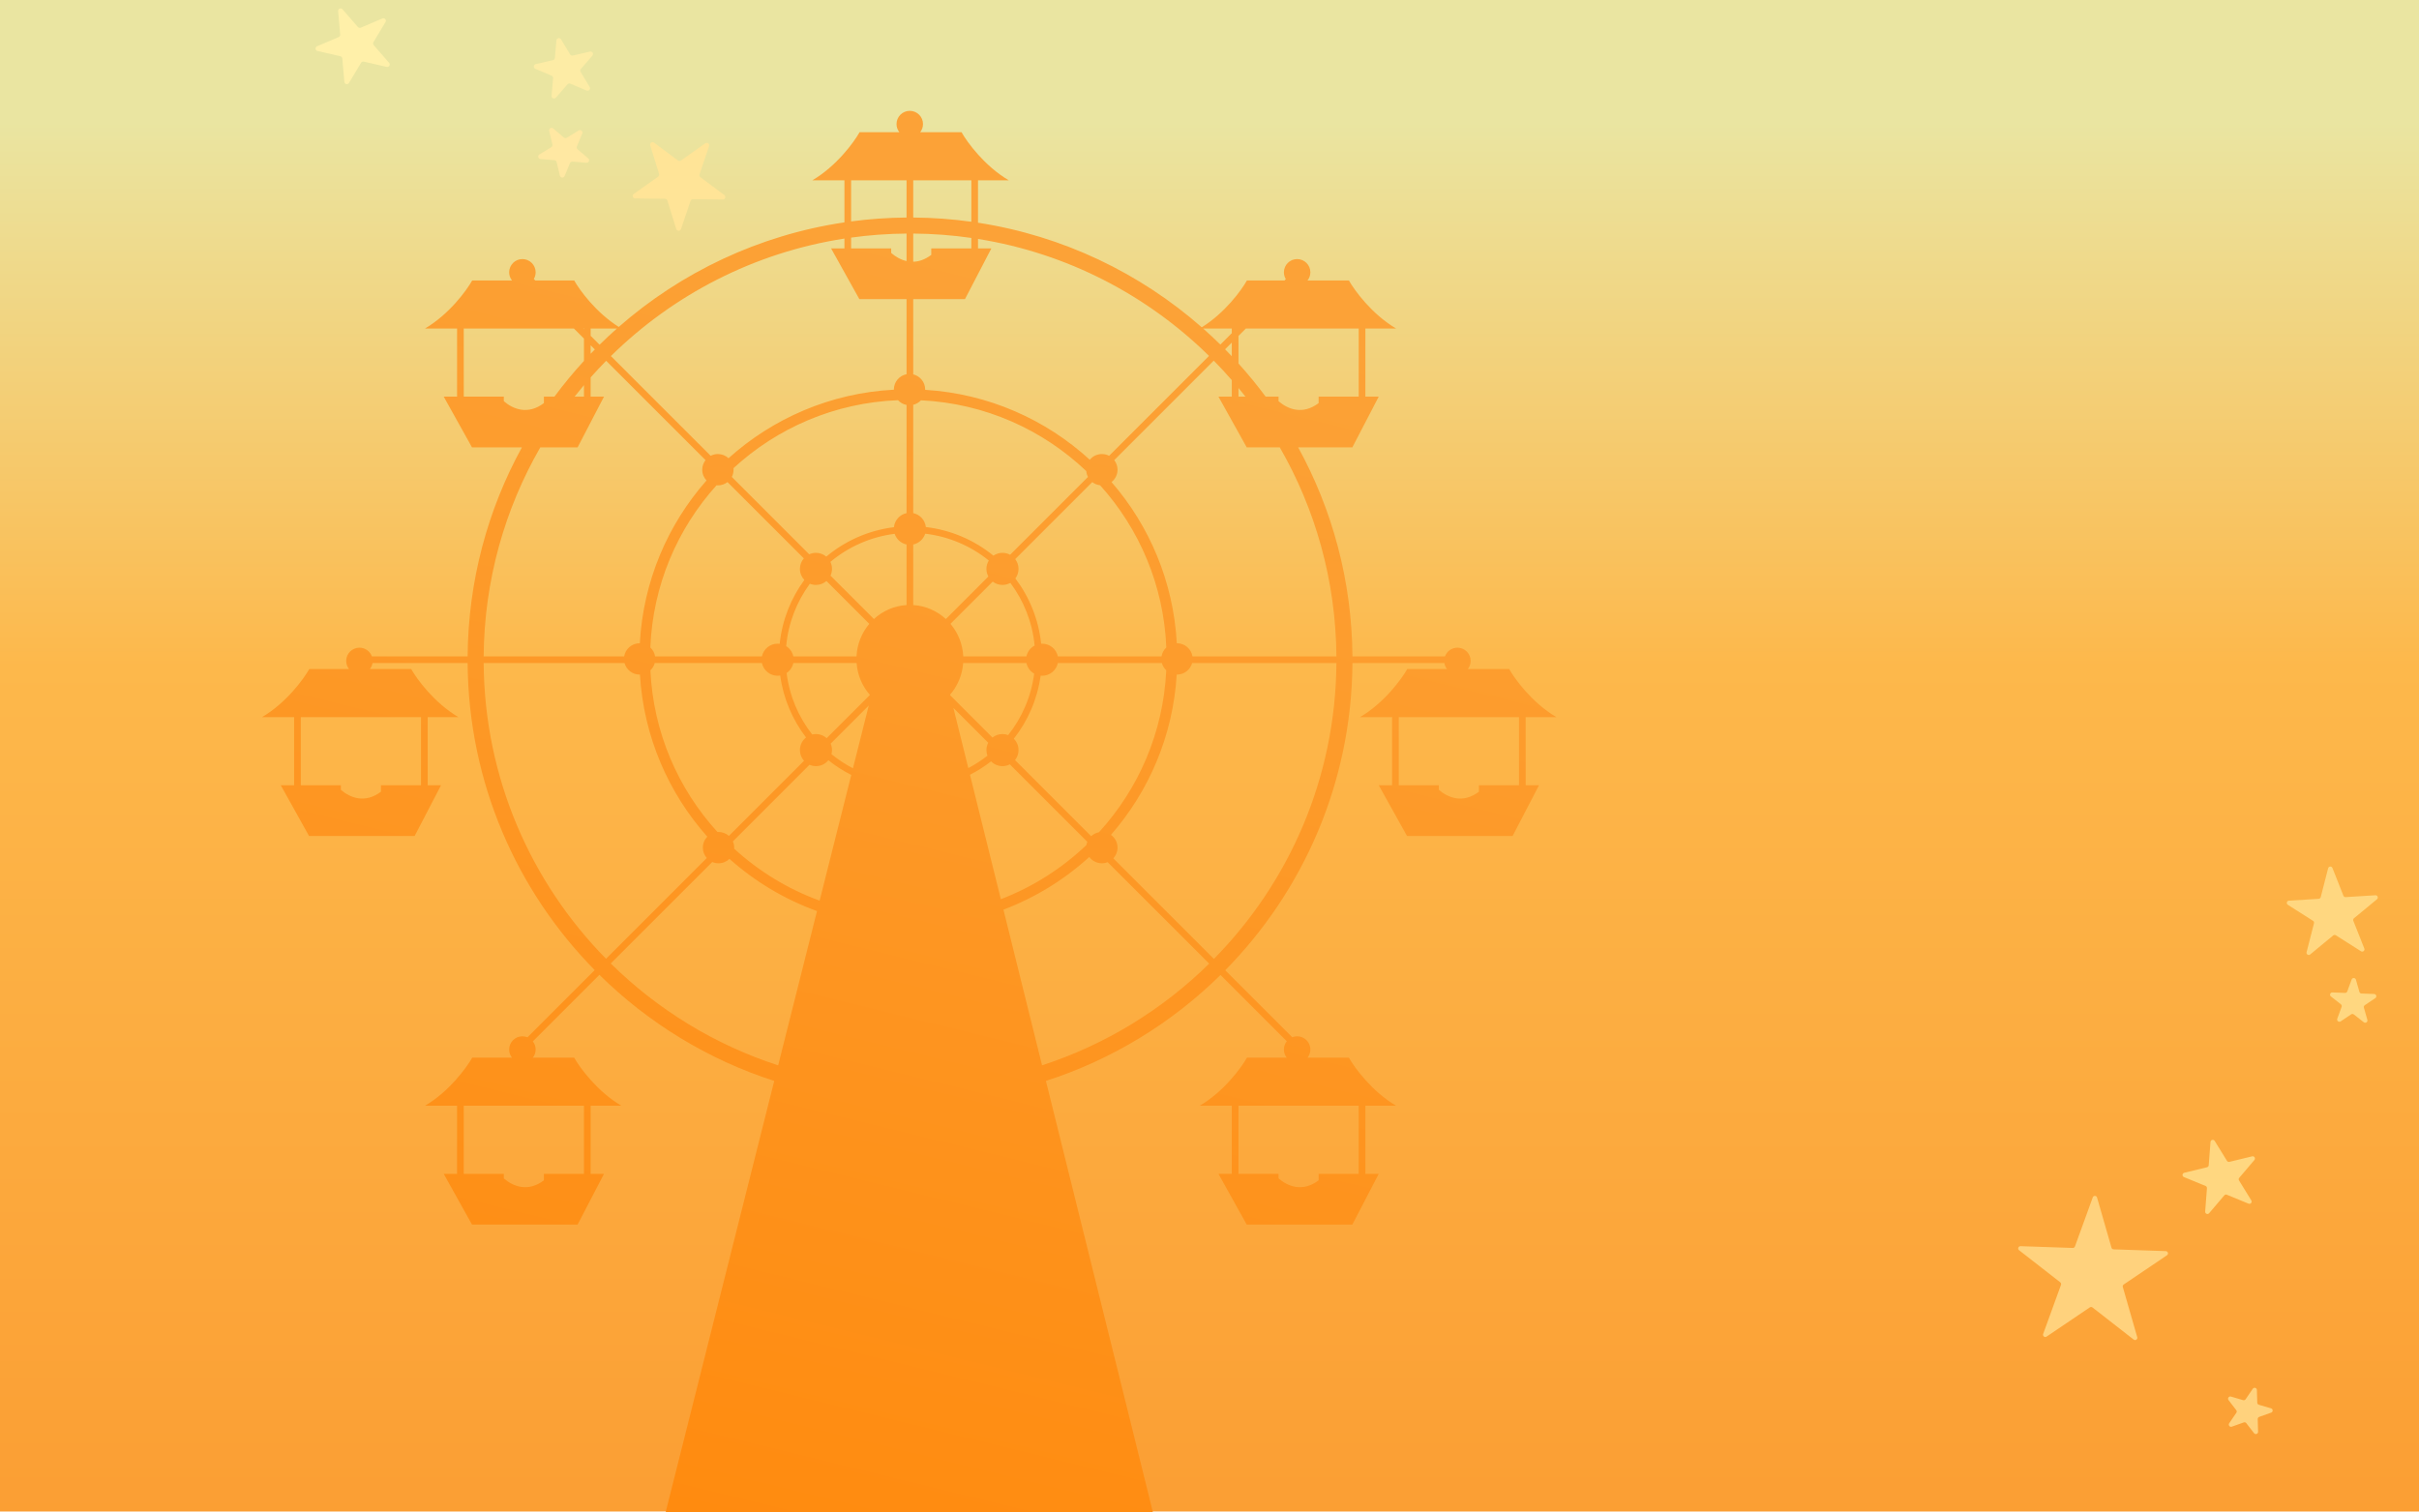
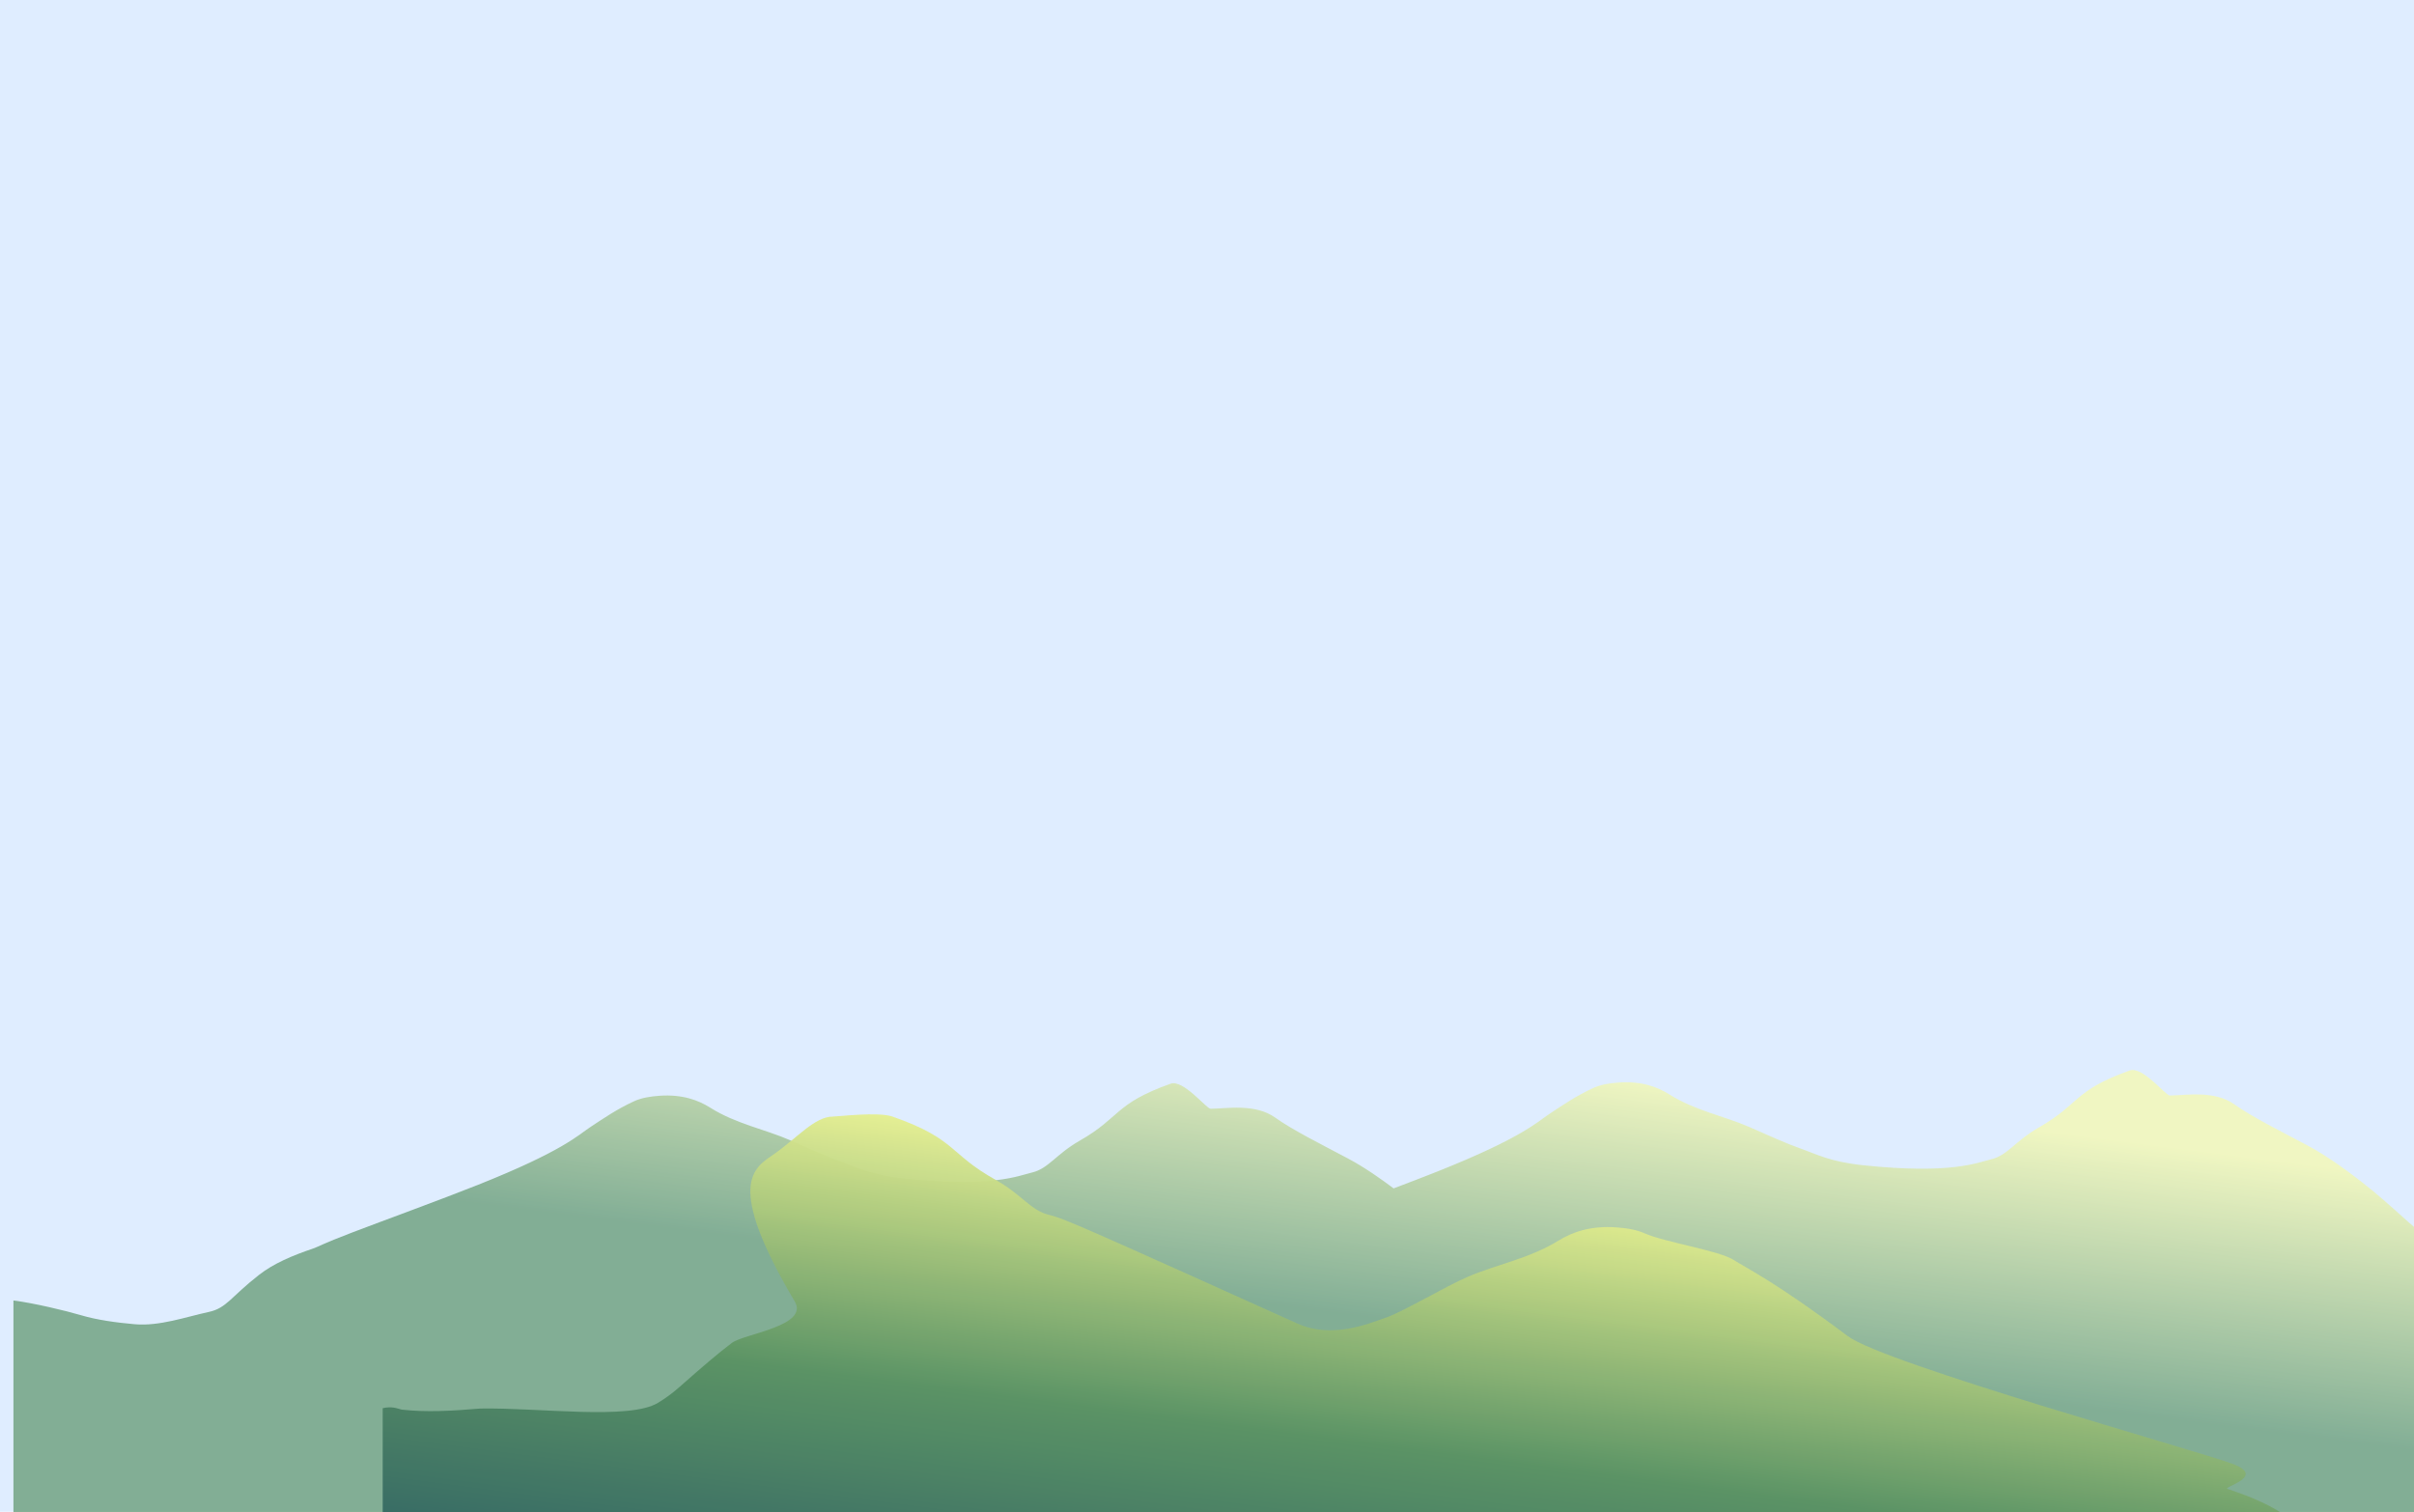
- <svg xmlns="http://www.w3.org/2000/svg" width="1440" height="900" viewBox="0 0 1440 900" fill="none">
-   <rect width="1440" height="900" fill="url(#paint0_linear_5623_18443)" />
-   <path fill-rule="evenodd" clip-rule="evenodd" d="M547.773 78.722C548.825 77.385 549.453 75.699 549.453 73.867C549.453 69.522 545.925 66 541.573 66C537.221 66 533.693 69.522 533.693 73.867C533.693 75.699 534.321 77.385 535.373 78.722H534.886H526.537H518.188H511.697C508.325 84.73 497.985 98.866 483.599 107.348H498.31H502.683V132.397C451.654 139.982 405.401 162.204 368.331 194.656C354.76 186.104 345.044 172.772 341.796 166.984H336.498H327.751H319.799H318.637L317.773 166.12C318.464 164.95 318.86 163.585 318.86 162.129C318.86 157.784 315.333 154.262 310.981 154.262C306.629 154.262 303.101 157.784 303.101 162.129C303.101 163.961 303.728 165.647 304.78 166.984H304.294H295.945H287.596H281.105C277.733 172.992 267.393 187.128 253.007 195.609H267.717H272.091V236.163H276.067V195.609H283.62H295.945H311.053H327.751H340.076H341.64L347.63 201.599V214.88C341.411 221.657 335.542 228.761 330.053 236.163H323.776V245L323.775 245.001V240.022C314.322 247.186 305.508 243.722 299.921 238.888V236.163H264.139L280.978 266.379H299.921V266.378H310.684C290.391 303.358 278.719 345.74 278.371 390.817H221.377C220.274 387.802 217.376 385.649 213.974 385.649C209.622 385.649 206.094 389.171 206.094 393.516C206.094 395.348 206.721 397.034 207.773 398.371H207.287H198.938H190.589H184.098C180.726 404.379 170.386 418.515 156 426.996H170.71H175.084V467.55H179.06V426.996H186.613H198.938H214.046H230.744H243.069H250.623V467.55H254.598V426.996H257.978H272.887C258.501 418.515 248.161 404.379 244.789 398.371H239.49H230.744H222.792H220.174C220.976 397.351 221.532 396.128 221.75 394.793H278.369C278.872 466.008 307.64 530.506 354.014 577.625L314.002 617.637C313.071 617.251 312.051 617.038 310.981 617.038C306.629 617.038 303.101 620.56 303.101 624.905C303.101 626.737 303.728 628.423 304.78 629.76H304.294H295.945H287.596H281.105C277.733 635.768 267.393 649.904 253.007 658.385H267.717H272.091V698.938H264.139L280.978 729.153H299.921V698.938H276.067V658.385H283.62H295.945H311.053H327.751H340.076H347.63V698.938H323.775L323.775 702.798C314.322 709.962 305.507 706.498 299.921 701.663V729.154L323.775 729.153H343.841L359.557 698.938H351.606V658.385H354.985H369.894C355.508 649.904 345.168 635.768 341.796 629.76H336.498H327.751H319.799H317.181C318.233 628.423 318.86 626.737 318.86 624.905C318.86 623.08 318.238 621.401 317.194 620.066L356.824 580.437C385.766 608.975 421.281 630.864 460.893 643.626L387.802 933.998H694.643L622.625 643.61C662.177 630.859 697.642 609.008 726.556 580.525L766.017 619.986C764.934 621.333 764.286 623.044 764.286 624.905C764.286 626.738 764.914 628.423 765.966 629.761H765.479H757.13H748.781H742.29C738.918 635.768 728.578 649.904 714.192 658.386H728.903H733.276V698.938H725.325L742.163 729.153H761.106V698.938H737.252V658.386H744.806H757.13H772.238H788.936H801.261H808.815V698.938H784.961V702.798C775.508 709.962 766.693 706.498 761.107 701.663V729.154H784.961L805.027 729.153L820.743 698.938H812.791V658.386H816.17H831.079C816.693 649.904 806.353 635.768 802.981 629.761H797.683H788.936H780.985H778.366C779.418 628.423 780.046 626.738 780.046 624.905C780.046 620.561 776.518 617.039 772.166 617.039C771.135 617.039 770.151 617.236 769.249 617.595L729.367 577.714C775.792 530.587 804.596 466.053 805.099 394.793H859.808C860.026 396.128 860.581 397.351 861.384 398.371H860.897H852.548H844.199H837.708C834.336 404.379 823.997 418.515 809.61 426.996H824.321H828.694V467.55H832.67V426.996H840.224H852.548H867.656H884.354H896.679H904.233V467.55H908.209V426.996H911.588H926.497C912.111 418.515 901.771 404.379 898.399 398.371H893.101H884.354H876.403H873.784C874.836 397.034 875.464 395.348 875.464 393.516C875.464 389.171 871.936 385.649 867.584 385.649C864.182 385.649 861.284 387.802 860.18 390.817H805.098C804.75 345.739 793.077 303.358 772.785 266.378H784.961V266.379H805.027L820.743 236.163H784.961V240.022C775.508 247.186 766.693 243.722 761.107 238.887V247.102L761.106 247.101V236.163H753.416C748.344 229.324 742.948 222.74 737.252 216.432V200.009L741.652 195.609H744.806H757.13H772.238H788.936H801.261H808.815V236.163H812.791V195.609H816.17H831.079C816.693 187.128 806.353 172.992 802.981 166.984H797.683H788.936H780.985H778.366C779.418 165.647 780.046 163.961 780.046 162.129C780.046 157.784 776.518 154.262 772.166 154.262C767.814 154.262 764.286 157.784 764.286 162.129C764.286 163.623 764.704 165.02 765.428 166.21L764.654 166.984H757.13H748.781H742.29C739.013 172.823 729.154 186.34 715.395 194.882C678.623 162.607 632.786 140.411 582.198 132.611V107.348H585.577H600.486C586.1 98.866 575.76 84.73 572.388 78.722H567.09H558.343H550.392H547.773ZM354.985 195.609H367.249C363.718 198.734 360.272 201.953 356.914 205.261L351.606 199.952V195.609H354.985ZM347.262 195.609H347.63V195.977L347.262 195.609ZM321.632 266.378C300.5 303.062 288.276 345.527 287.913 390.817H371.561C372.287 386.389 376.131 383.011 380.764 383.011C380.804 383.011 380.844 383.011 380.884 383.011C382.906 345.938 397.544 312.222 420.579 286.084C419 284.413 418.032 282.159 418.032 279.679C418.032 277.524 418.763 275.54 419.991 273.96L360.85 214.819C357.682 218.037 354.599 221.338 351.606 224.72V236.163H347.63V229.321C345.734 231.569 343.876 233.85 342.058 236.163H359.557L343.841 266.379H323.776V262.726L323.775 262.728V266.378H321.632ZM351.606 210.641V205.575L354.103 208.072C353.264 208.923 352.432 209.779 351.606 210.641ZM660.235 271.403L719.718 211.92C683.007 175.811 635.359 150.787 582.198 142.271V147.9H590.149L574.434 178.115H554.368V178.116H543.634V222.904C547.721 223.894 550.757 227.577 550.757 231.969C550.757 232 550.757 232.032 550.757 232.063L550.756 232.112C588.427 234.445 622.571 249.807 648.735 273.747C650.446 271.674 653.034 270.353 655.932 270.353C657.484 270.353 658.948 270.732 660.235 271.403ZM539.658 178.116V222.811C535.355 223.639 532.105 227.425 532.105 231.969L532.105 232.029C494.347 234.03 460.059 249.115 433.694 272.834C432.03 271.294 429.804 270.353 427.359 270.353C425.807 270.353 424.343 270.732 423.056 271.403L363.661 212.008C400.709 175.532 448.91 150.352 502.683 142.049V147.9H494.732L511.57 178.115H530.513V147.9H506.659V141.467C517.457 139.975 528.471 139.161 539.658 139.072V155.449C536.123 154.656 532.999 152.776 530.514 150.625V178.116H539.658ZM543.634 155.845C547.006 155.76 550.637 154.588 554.367 151.761V147.9H578.222V141.666C566.916 140.039 555.37 139.156 543.634 139.07V155.845ZM578.222 132.029C566.907 130.461 555.361 129.611 543.634 129.528V107.348H558.343H570.668H578.222V132.029ZM514.213 107.348H506.659V131.837C517.465 130.399 528.479 129.616 539.658 129.53V107.348H526.537H514.213ZM661.672 287.031C663.855 285.324 665.258 282.665 665.258 279.679C665.258 277.524 664.527 275.54 663.3 273.961L722.531 214.73C726.231 218.484 729.814 222.353 733.276 226.33V236.163H737.252V231.011C738.66 232.71 740.047 234.427 741.411 236.163H725.325L742.163 266.379H761.106V265.118L761.107 265.119V266.378H761.837C782.969 303.062 795.193 345.527 795.556 390.817H709.863C709.137 386.389 705.293 383.011 700.66 383.011C700.62 383.011 700.579 383.011 700.539 383.011C698.541 346.384 684.229 313.034 661.672 287.031ZM726.466 205.173C723.136 201.896 719.72 198.707 716.22 195.609H728.903H733.276V198.362L726.466 205.173ZM733.276 212.126V203.985L729.278 207.983C730.626 209.349 731.959 210.731 733.276 212.126ZM694.29 385.524C692.784 348.434 678.134 314.73 654.873 288.946C653.129 288.749 651.53 288.071 650.213 287.047L604.345 332.916C605.583 334.526 606.319 336.542 606.319 338.73C606.319 340.862 605.62 342.83 604.44 344.419C612.78 355.46 618.26 368.781 619.78 383.281C619.977 383.269 620.175 383.262 620.375 383.262C624.965 383.262 628.799 386.5 629.718 390.817H691.457C691.797 388.743 692.821 386.899 694.29 385.524ZM601.45 347.058C609.391 357.661 614.563 370.458 615.894 384.377C613.442 385.681 611.627 388.023 611.032 390.817H573.414C573.059 383.44 570.253 376.714 565.803 371.458L590.952 346.309C592.562 347.547 594.579 348.282 596.767 348.282C598.468 348.282 600.066 347.837 601.45 347.058ZM573.366 394.793H611.028C611.597 397.491 613.304 399.77 615.624 401.102C613.859 414.823 608.35 427.372 600.154 437.69C599.101 437.291 597.96 437.072 596.767 437.072C594.514 437.072 592.443 437.852 590.81 439.157L565.69 414.036L565.584 413.612C569.999 408.507 572.846 401.977 573.366 394.793ZM606.319 446.624C606.319 448.877 605.539 450.948 604.234 452.581L649.553 497.9C650.821 496.71 652.421 495.872 654.199 495.538C677.662 469.866 692.531 436.207 694.251 399.113C693.027 397.954 692.116 396.467 691.66 394.793H629.722C628.811 399.119 624.972 402.366 620.375 402.366C620.071 402.366 619.769 402.352 619.472 402.324C617.535 416.369 611.87 429.223 603.509 439.858C605.244 441.587 606.319 443.98 606.319 446.624ZM596.767 456.176C594.105 456.176 591.697 455.087 589.965 453.331C586.06 456.368 581.859 459.044 577.413 461.307L595.792 535.415C614.903 528.077 632.176 517.032 646.732 503.162C646.843 502.494 647.025 501.851 647.27 501.239L601.146 455.115C599.834 455.793 598.345 456.176 596.767 456.176ZM587.215 446.624C587.215 445.046 587.598 443.557 588.276 442.245L567.544 421.513L576.429 457.34C580.456 455.226 584.266 452.753 587.815 449.965C587.427 448.925 587.215 447.799 587.215 446.624ZM550.754 317.78C565.001 319.459 578.013 325.172 588.619 333.744C587.728 335.195 587.215 336.903 587.215 338.73C587.215 340.376 587.631 341.924 588.363 343.275L563.051 368.588C557.858 363.801 551.094 360.732 543.634 360.266V324.212C547.003 323.502 549.718 321.017 550.754 317.78ZM551.15 313.823C566.301 315.594 580.129 321.694 591.365 330.852C592.901 329.796 594.762 329.179 596.767 329.179C598.412 329.179 599.96 329.595 601.311 330.327L647.656 283.983C647.103 282.922 646.748 281.743 646.64 280.492C620.764 255.874 586.319 240.18 548.238 238.344C547.017 239.647 545.427 240.6 543.634 241.034L543.634 305.519C547.628 306.36 550.703 309.698 551.15 313.823ZM597.335 541.636C616.367 534.436 633.668 523.713 648.442 510.262C650.142 512.548 652.864 514.03 655.932 514.03C657.156 514.03 658.325 513.794 659.396 513.365L719.809 573.778C692.105 601.054 658.165 622.013 620.322 634.323L597.335 541.636ZM722.62 570.967L662.735 511.082C664.3 509.414 665.258 507.171 665.258 504.703C665.258 501.566 663.709 498.79 661.333 497.099C683.894 471.26 698.287 438.106 700.486 401.662C700.544 401.663 700.602 401.663 700.66 401.663C704.961 401.663 708.582 398.752 709.66 394.793H795.557C795.054 463.418 767.318 525.567 722.62 570.967ZM539.658 305.523L539.658 241.127C537.661 240.743 535.891 239.722 534.568 238.284C496.844 239.767 462.614 254.845 436.64 278.754C436.67 279.059 436.685 279.367 436.685 279.679C436.685 281.231 436.306 282.695 435.635 283.982L481.714 330.061C482.935 329.495 484.295 329.179 485.729 329.179C488.071 329.179 490.216 330.021 491.878 331.42C503.081 322.075 516.937 315.803 532.151 313.899C532.569 309.745 535.648 306.376 539.658 305.523ZM478.818 345.324C477.182 343.609 476.177 341.287 476.177 338.73C476.177 336.339 477.056 334.153 478.508 332.478L433.078 287.047C431.498 288.275 429.514 289.006 427.359 289.006C427.079 289.006 426.802 288.993 426.529 288.969C403.28 314.75 388.639 348.444 387.133 385.523C388.603 386.898 389.627 388.742 389.968 390.817H453.57C454.488 386.5 458.322 383.262 462.912 383.262C463.33 383.262 463.741 383.289 464.145 383.341C465.615 369.212 470.846 356.2 478.818 345.324ZM468.004 384.731C469.26 370.899 474.309 358.163 482.102 347.569C483.22 348.029 484.445 348.282 485.729 348.282C488.12 348.282 490.307 347.404 491.982 345.951L517.489 371.458C513.038 376.714 510.232 383.44 509.878 390.817H472.255C471.711 388.261 470.145 386.083 468.004 384.731ZM472.259 394.793H509.926C510.451 402.057 513.357 408.653 517.856 413.782L492.116 439.522C490.424 437.999 488.185 437.072 485.729 437.072C484.961 437.072 484.213 437.163 483.497 437.335C475.382 426.99 469.953 414.438 468.261 400.729C470.275 399.366 471.741 397.254 472.259 394.793ZM479.838 439.105C471.781 428.598 466.33 415.989 464.448 402.243C463.948 402.324 463.435 402.366 462.912 402.366C458.315 402.366 454.477 399.119 453.566 394.793H389.764C389.308 396.468 388.397 397.955 387.172 399.114C388.889 436.14 403.707 469.744 427.096 495.398C427.304 495.384 427.513 495.377 427.724 495.377C430.099 495.377 432.266 496.264 433.913 497.726L478.627 453.011C477.104 451.319 476.177 449.08 476.177 446.624C476.177 443.572 477.609 440.853 479.838 439.105ZM494.971 449.047C498.914 452.272 503.194 455.1 507.751 457.47L517.157 420.104L494.477 442.784C494.994 443.959 495.281 445.258 495.281 446.624C495.281 447.461 495.173 448.273 494.971 449.047ZM493.126 452.668C491.375 454.809 488.712 456.176 485.729 456.176C484.363 456.176 483.064 455.889 481.888 455.372L436.279 500.982C436.775 502.122 437.051 503.381 437.051 504.703C437.051 504.919 437.043 505.132 437.029 505.344C451.673 518.732 468.917 529.323 487.916 536.271L506.755 461.427C501.9 458.977 497.336 456.035 493.126 452.668ZM494.399 342.746L520.241 368.588C525.434 363.801 532.198 360.732 539.658 360.266V324.208C536.322 323.499 533.631 321.048 532.579 317.853C518.121 319.676 504.958 325.656 494.324 334.557C494.937 335.818 495.281 337.234 495.281 338.73C495.281 340.165 494.965 341.525 494.399 342.746ZM287.911 394.793H371.765C372.843 398.752 376.464 401.663 380.764 401.663C380.822 401.663 380.88 401.663 380.937 401.662C383.168 438.62 397.938 472.195 421.05 498.189C419.409 499.87 418.398 502.169 418.398 504.703C418.398 507.078 419.285 509.245 420.747 510.892L360.761 570.877C316.114 525.485 288.414 463.373 287.911 394.793ZM424.003 513.258L363.571 573.69C391.311 601.028 425.312 622.03 463.228 634.35L486.355 542.474C466.966 535.474 449.316 524.837 434.229 511.387C432.549 513.022 430.255 514.03 427.724 514.03C426.402 514.03 425.143 513.754 424.003 513.258ZM820.743 467.55L837.581 497.766H856.524L856.524 497.765H880.378L880.378 497.766H900.444L916.16 467.55H880.378L880.378 471.409C870.925 478.574 862.11 475.109 856.524 470.274L856.524 467.55H820.743ZM167.133 467.55L183.971 497.766H202.914V497.765H226.767V471.409C217.315 478.573 208.5 475.11 202.914 470.275V467.55H167.133ZM226.768 467.55V497.766H246.834L262.55 467.55H226.768Z" fill="url(#paint1_linear_5623_18443)" />
-   <path d="M201.285 6.633C201.159 5.204 202.935 4.449 203.877 5.531L213.066 16.086C213.488 16.57 214.173 16.728 214.763 16.477L227.642 10.999C228.962 10.437 230.229 11.893 229.491 13.123L222.292 25.125C221.962 25.675 222.024 26.375 222.445 26.859L231.635 37.414C232.577 38.496 231.584 40.152 230.186 39.83L216.547 36.692C215.922 36.548 215.275 36.823 214.945 37.374L207.746 49.375C207.008 50.605 205.127 50.173 205.001 48.743L203.77 34.803C203.714 34.163 203.253 33.633 202.627 33.489L188.989 30.352C187.59 30.03 187.421 28.107 188.741 27.545L201.619 22.067C202.21 21.816 202.571 21.213 202.515 20.574L201.285 6.633Z" fill="#FFF0A9" />
-   <path d="M331.222 24.029C331.346 22.599 333.227 22.165 333.966 23.394L339.378 32.396C339.709 32.946 340.356 33.221 340.981 33.076L351.215 30.71C352.613 30.387 353.607 32.042 352.667 33.125L345.778 41.054C345.357 41.538 345.296 42.238 345.626 42.788L351.039 51.79C351.778 53.02 350.512 54.477 349.191 53.917L339.521 49.815C338.931 49.565 338.246 49.723 337.825 50.207L330.936 58.136C329.995 59.219 328.218 58.466 328.343 57.036L329.255 46.572C329.311 45.933 328.949 45.331 328.358 45.08L318.689 40.979C317.368 40.419 317.536 38.496 318.933 38.173L329.167 35.807C329.792 35.663 330.253 35.132 330.309 34.493L331.222 24.029Z" fill="#FDECA5" />
-   <path d="M387.06 86.575C386.633 85.205 388.209 84.09 389.359 84.947L403.606 95.567C404.12 95.95 404.823 95.959 405.347 95.588L419.849 85.32C421.02 84.491 422.568 85.645 422.108 87.004L416.41 103.835C416.205 104.443 416.414 105.114 416.928 105.497L431.175 116.117C432.325 116.974 431.706 118.803 430.272 118.785L412.504 118.568C411.862 118.56 411.289 118.966 411.083 119.574L405.386 136.405C404.926 137.764 402.995 137.74 402.569 136.37L397.285 119.405C397.094 118.792 396.531 118.372 395.889 118.365L378.121 118.147C376.687 118.13 376.113 116.287 377.283 115.458L391.786 105.19C392.309 104.819 392.535 104.153 392.344 103.541L387.06 86.575Z" fill="#FFE497" />
-   <path d="M326.925 77.945C326.591 76.549 328.238 75.542 329.328 76.475L335.645 81.882C336.133 82.299 336.833 82.355 337.381 82.02L344.475 77.683C345.699 76.934 347.165 78.19 346.615 79.514L343.425 87.193C343.179 87.786 343.342 88.469 343.83 88.886L350.147 94.293C351.237 95.226 350.496 97.008 349.066 96.894L340.778 96.234C340.138 96.183 339.538 96.549 339.292 97.142L336.103 104.82C335.552 106.145 333.628 105.992 333.294 104.596L331.362 96.509C331.213 95.885 330.679 95.428 330.039 95.377L321.751 94.716C320.32 94.602 319.872 92.725 321.096 91.976L328.19 87.639C328.737 87.305 329.007 86.656 328.858 86.031L326.925 77.945Z" fill="#FFE8A2" />
-   <path d="M1388.47 516.816C1387.99 515.605 1386.24 515.715 1385.91 516.976L1381.5 534.168C1381.35 534.731 1380.86 535.138 1380.28 535.174L1362.56 536.285C1361.26 536.367 1360.83 538.063 1361.93 538.761L1376.91 548.276C1377.4 548.588 1377.64 549.181 1377.49 549.745L1373.08 566.937C1372.75 568.198 1374.23 569.137 1375.23 568.307L1388.91 556.996C1389.36 556.624 1390 556.585 1390.49 556.897L1405.48 566.411C1406.57 567.109 1407.92 565.992 1407.45 564.782L1400.91 548.276C1400.7 547.735 1400.86 547.117 1401.31 546.746L1414.99 535.435C1415.99 534.605 1415.35 532.976 1414.05 533.057L1396.33 534.168C1395.75 534.204 1395.21 533.863 1395 533.321L1388.47 516.816Z" fill="#FFD780" />
-   <path d="M1318.37 679.328C1317.69 678.219 1315.99 678.632 1315.89 679.93L1314.82 693.821C1314.78 694.402 1314.37 694.888 1313.8 695.025L1300.26 698.304C1298.99 698.611 1298.86 700.357 1300.06 700.853L1312.95 706.159C1313.48 706.381 1313.82 706.924 1313.77 707.505L1312.71 721.396C1312.61 722.694 1314.23 723.361 1315.07 722.369L1324.1 711.757C1324.48 711.314 1325.1 711.164 1325.64 711.385L1338.52 716.691C1339.72 717.187 1340.86 715.853 1340.17 714.744L1332.87 702.879C1332.57 702.383 1332.61 701.747 1332.99 701.304L1342.02 690.692C1342.86 689.7 1341.94 688.208 1340.68 688.515L1327.14 691.794C1326.57 691.931 1325.98 691.688 1325.68 691.192L1318.37 679.328Z" fill="#FFD780" />
-   <path d="M1248.35 713.034C1247.99 711.782 1246.24 711.723 1245.8 712.947L1235.19 742.179C1234.99 742.727 1234.46 743.084 1233.88 743.064L1202.8 742.004C1201.49 741.96 1200.9 743.606 1201.92 744.407L1226.45 763.534C1226.91 763.892 1227.08 764.505 1226.88 765.052L1216.27 794.285C1215.83 795.509 1217.21 796.587 1218.29 795.858L1244.05 778.446C1244.54 778.12 1245.17 778.142 1245.63 778.5L1270.16 797.626C1271.18 798.427 1272.63 797.446 1272.27 796.195L1263.68 766.307C1263.52 765.748 1263.73 765.148 1264.22 764.822L1289.99 747.41C1291.06 746.681 1290.58 744.998 1289.28 744.953L1258.2 743.893C1257.62 743.873 1257.11 743.481 1256.95 742.922L1248.35 713.034Z" fill="#FFD27D" />
-   <path d="M1402.45 583.334C1402.1 582.082 1400.35 582.017 1399.9 583.239L1397.3 590.325C1397.1 590.872 1396.57 591.227 1395.99 591.206L1388.45 590.926C1387.15 590.878 1386.55 592.523 1387.57 593.327L1393.51 597.985C1393.97 598.345 1394.14 598.958 1393.94 599.505L1391.34 606.591C1390.9 607.813 1392.27 608.895 1393.36 608.169L1399.62 603.963C1400.1 603.638 1400.74 603.662 1401.2 604.021L1407.14 608.68C1408.16 609.483 1409.62 608.507 1409.26 607.254L1407.19 599.996C1407.03 599.436 1407.25 598.837 1407.74 598.513L1414 594.306C1415.08 593.58 1414.6 591.895 1413.3 591.847L1405.76 591.568C1405.18 591.546 1404.68 591.152 1404.52 590.592L1402.45 583.334Z" fill="#FFD780" />
-   <path d="M1343.5 827.642C1343.46 826.34 1341.78 825.847 1341.05 826.922L1336.79 833.15C1336.46 833.631 1335.86 833.845 1335.3 833.681L1328.06 831.555C1326.81 831.188 1325.82 832.634 1326.62 833.665L1331.22 839.641C1331.58 840.102 1331.6 840.74 1331.27 841.221L1327.01 847.449C1326.27 848.524 1327.34 849.912 1328.57 849.474L1335.68 846.939C1336.23 846.743 1336.84 846.923 1337.19 847.384L1341.8 853.36C1342.6 854.391 1344.25 853.803 1344.21 852.501L1343.99 844.958C1343.98 844.376 1344.34 843.85 1344.89 843.654L1351.99 841.119C1353.22 840.681 1353.17 838.93 1351.92 838.563L1344.68 836.436C1344.12 836.272 1343.73 835.767 1343.72 835.185L1343.5 827.642Z" fill="#FFD27D" />
+ <svg xmlns="http://www.w3.org/2000/svg" width="1437" height="900" viewBox="0 0 1437 900" fill="none">
+   <path d="M0 0H1437V900H0V0Z" fill="#DFEDFF" />
+   <path opacity="0.58" d="M1267.78 637.284C1275.37 634.568 1289.19 652.21 1291.6 652.193C1301.16 652.126 1318.07 648.916 1330.05 657.439C1340.56 664.914 1356.27 672.711 1373.34 681.772C1386.73 688.876 1399.95 699.093 1406.33 704.022L1406.37 704.05C1413.64 709.669 1421.46 716.497 1433.77 727.607C1437.85 731.293 1441.35 733.862 1445.31 736.312C1460.38 745.647 1508.07 738.774 1538.61 739.346C1554.21 740.664 1566.87 741.423 1580.02 739.923C1582.82 739.17 1585.18 738.05 1590 739.159V912.338H1019.03V920.219H8V774.209C19.851 775.703 38.951 780.232 48.501 783.067C57.407 785.712 69.139 787.408 80.286 788.359C95.019 789.616 110.438 784.035 124.399 781.013C134.904 778.738 137.526 771.967 154.182 758.978C162.914 752.167 174.057 747.448 186.396 743.282C189.395 742.27 191.559 740.656 209.692 733.723C227.826 726.789 261.663 714.462 284.208 705.496C335.167 685.231 344.166 675.747 351.344 671.026C359.058 665.953 367.201 660.284 377.562 655.552C381.851 653.593 387.111 652.71 392.655 652.331C406.253 651.401 415.701 654.964 422.866 659.475C438.107 669.07 455.427 672.306 470.14 678.719C482.395 684.061 492.005 688.539 501.161 691.748C510.227 694.926 518.234 699.474 538.025 701.568C590.858 707.159 606.46 699.881 614.437 697.996C624.092 695.714 628.732 687.067 642.598 679.16C667.27 665.091 663.113 657.216 696.806 645.166C704.399 642.45 718.214 660.092 720.622 660.075C730.187 660.008 747.098 656.797 759.08 665.321C769.587 672.796 785.298 680.592 802.371 689.653C812.497 695.028 822.531 702.185 829.579 707.485C838.707 704.036 847.585 700.635 855.182 697.614C906.141 677.35 915.14 667.865 922.317 663.145C930.032 658.071 938.175 652.402 948.535 647.67C952.824 645.711 958.085 644.828 963.629 644.449C977.227 643.519 986.674 647.082 993.84 651.593C1009.08 661.188 1026.4 664.424 1041.11 670.837C1053.37 676.179 1062.98 680.657 1072.13 683.866C1081.2 687.044 1089.21 691.592 1109 693.687C1161.83 699.277 1177.43 692 1185.41 690.115C1195.07 687.833 1199.71 679.185 1213.57 671.278C1238.24 657.209 1234.09 649.334 1267.78 637.284Z" fill="url(#paint0_linear_4706_878)" />
+   <path opacity="0.95" d="M1482.12 930.497C1492.93 927.355 1514.56 922.338 1527.97 920.683L1372.38 1030.2L227.807 1030.2L227.807 838.336C233.26 837.107 235.933 838.349 239.105 839.183C253.992 840.844 268.326 840.004 285.981 838.543C320.561 837.91 374.543 845.524 391.611 835.182C396.092 832.466 400.056 829.621 404.677 825.537C418.606 813.228 427.459 805.664 435.694 799.438C442.901 793.989 481.808 789.469 473.081 774.756C431.098 703.973 448.884 695.336 460.779 687.055C474.344 677.611 485.031 664.65 495.859 664.724C498.585 664.743 522.683 661.716 531.28 664.724C569.423 678.075 564.716 686.799 592.647 702.387C608.345 711.147 613.596 720.728 624.528 723.256C633.558 725.344 651.22 733.407 772.343 787.956C792.882 797.206 814.591 788.011 824.855 784.491C835.221 780.935 860.34 765.824 874.215 759.905C890.871 752.8 910.477 749.215 927.732 738.584C935.844 733.587 946.54 729.64 961.934 730.671C968.21 731.091 974.166 732.068 979.022 734.239C990.751 739.481 1023.27 744.458 1032 750.079C1040.13 755.309 1056.41 762.769 1099.86 795.371C1121.77 811.808 1308.5 863.794 1329.03 871.476C1349.56 879.158 1322.62 885.298 1326.01 886.419C1339.98 891.034 1352.6 896.263 1362.48 903.808C1381.34 918.2 1384.31 925.701 1396.2 928.22C1412 931.569 1429.46 937.752 1446.14 936.36C1458.76 935.306 1472.04 933.426 1482.12 930.497Z" fill="url(#paint1_linear_4706_878)" />
  <defs>
-     <linearGradient id="paint0_linear_5623_18443" x1="720" y1="0" x2="720" y2="995.016" gradientUnits="userSpaceOnUse">
-       <stop offset="0.073" stop-color="#EAE5A1" />
-       <stop offset="0.399" stop-color="#FDB84B" />
-       <stop offset="0.953" stop-color="#FB9C31" />
+     <linearGradient id="paint0_linear_4706_878" x1="859.902" y1="627.096" x2="839.488" y2="787.359" gradientUnits="userSpaceOnUse">
+       <stop stop-color="#FCFE96" />
+       <stop offset="0.5" stop-color="#9DC070" />
+       <stop offset="1" stop-color="#3E8149" />
    </linearGradient>
-     <linearGradient id="paint1_linear_5623_18443" x1="725" y1="184.5" x2="541.249" y2="933.998" gradientUnits="userSpaceOnUse">
-       <stop stop-color="#FCA237" />
-       <stop offset="1" stop-color="#FF8B0F" />
+     <linearGradient id="paint1_linear_4706_878" x1="795.935" y1="673.562" x2="750.919" y2="1018.57" gradientUnits="userSpaceOnUse">
+       <stop stop-color="#FCFE96" />
+       <stop offset="0.524" stop-color="#599263" />
+       <stop offset="1" stop-color="#275963" />
    </linearGradient>
  </defs>
</svg>
